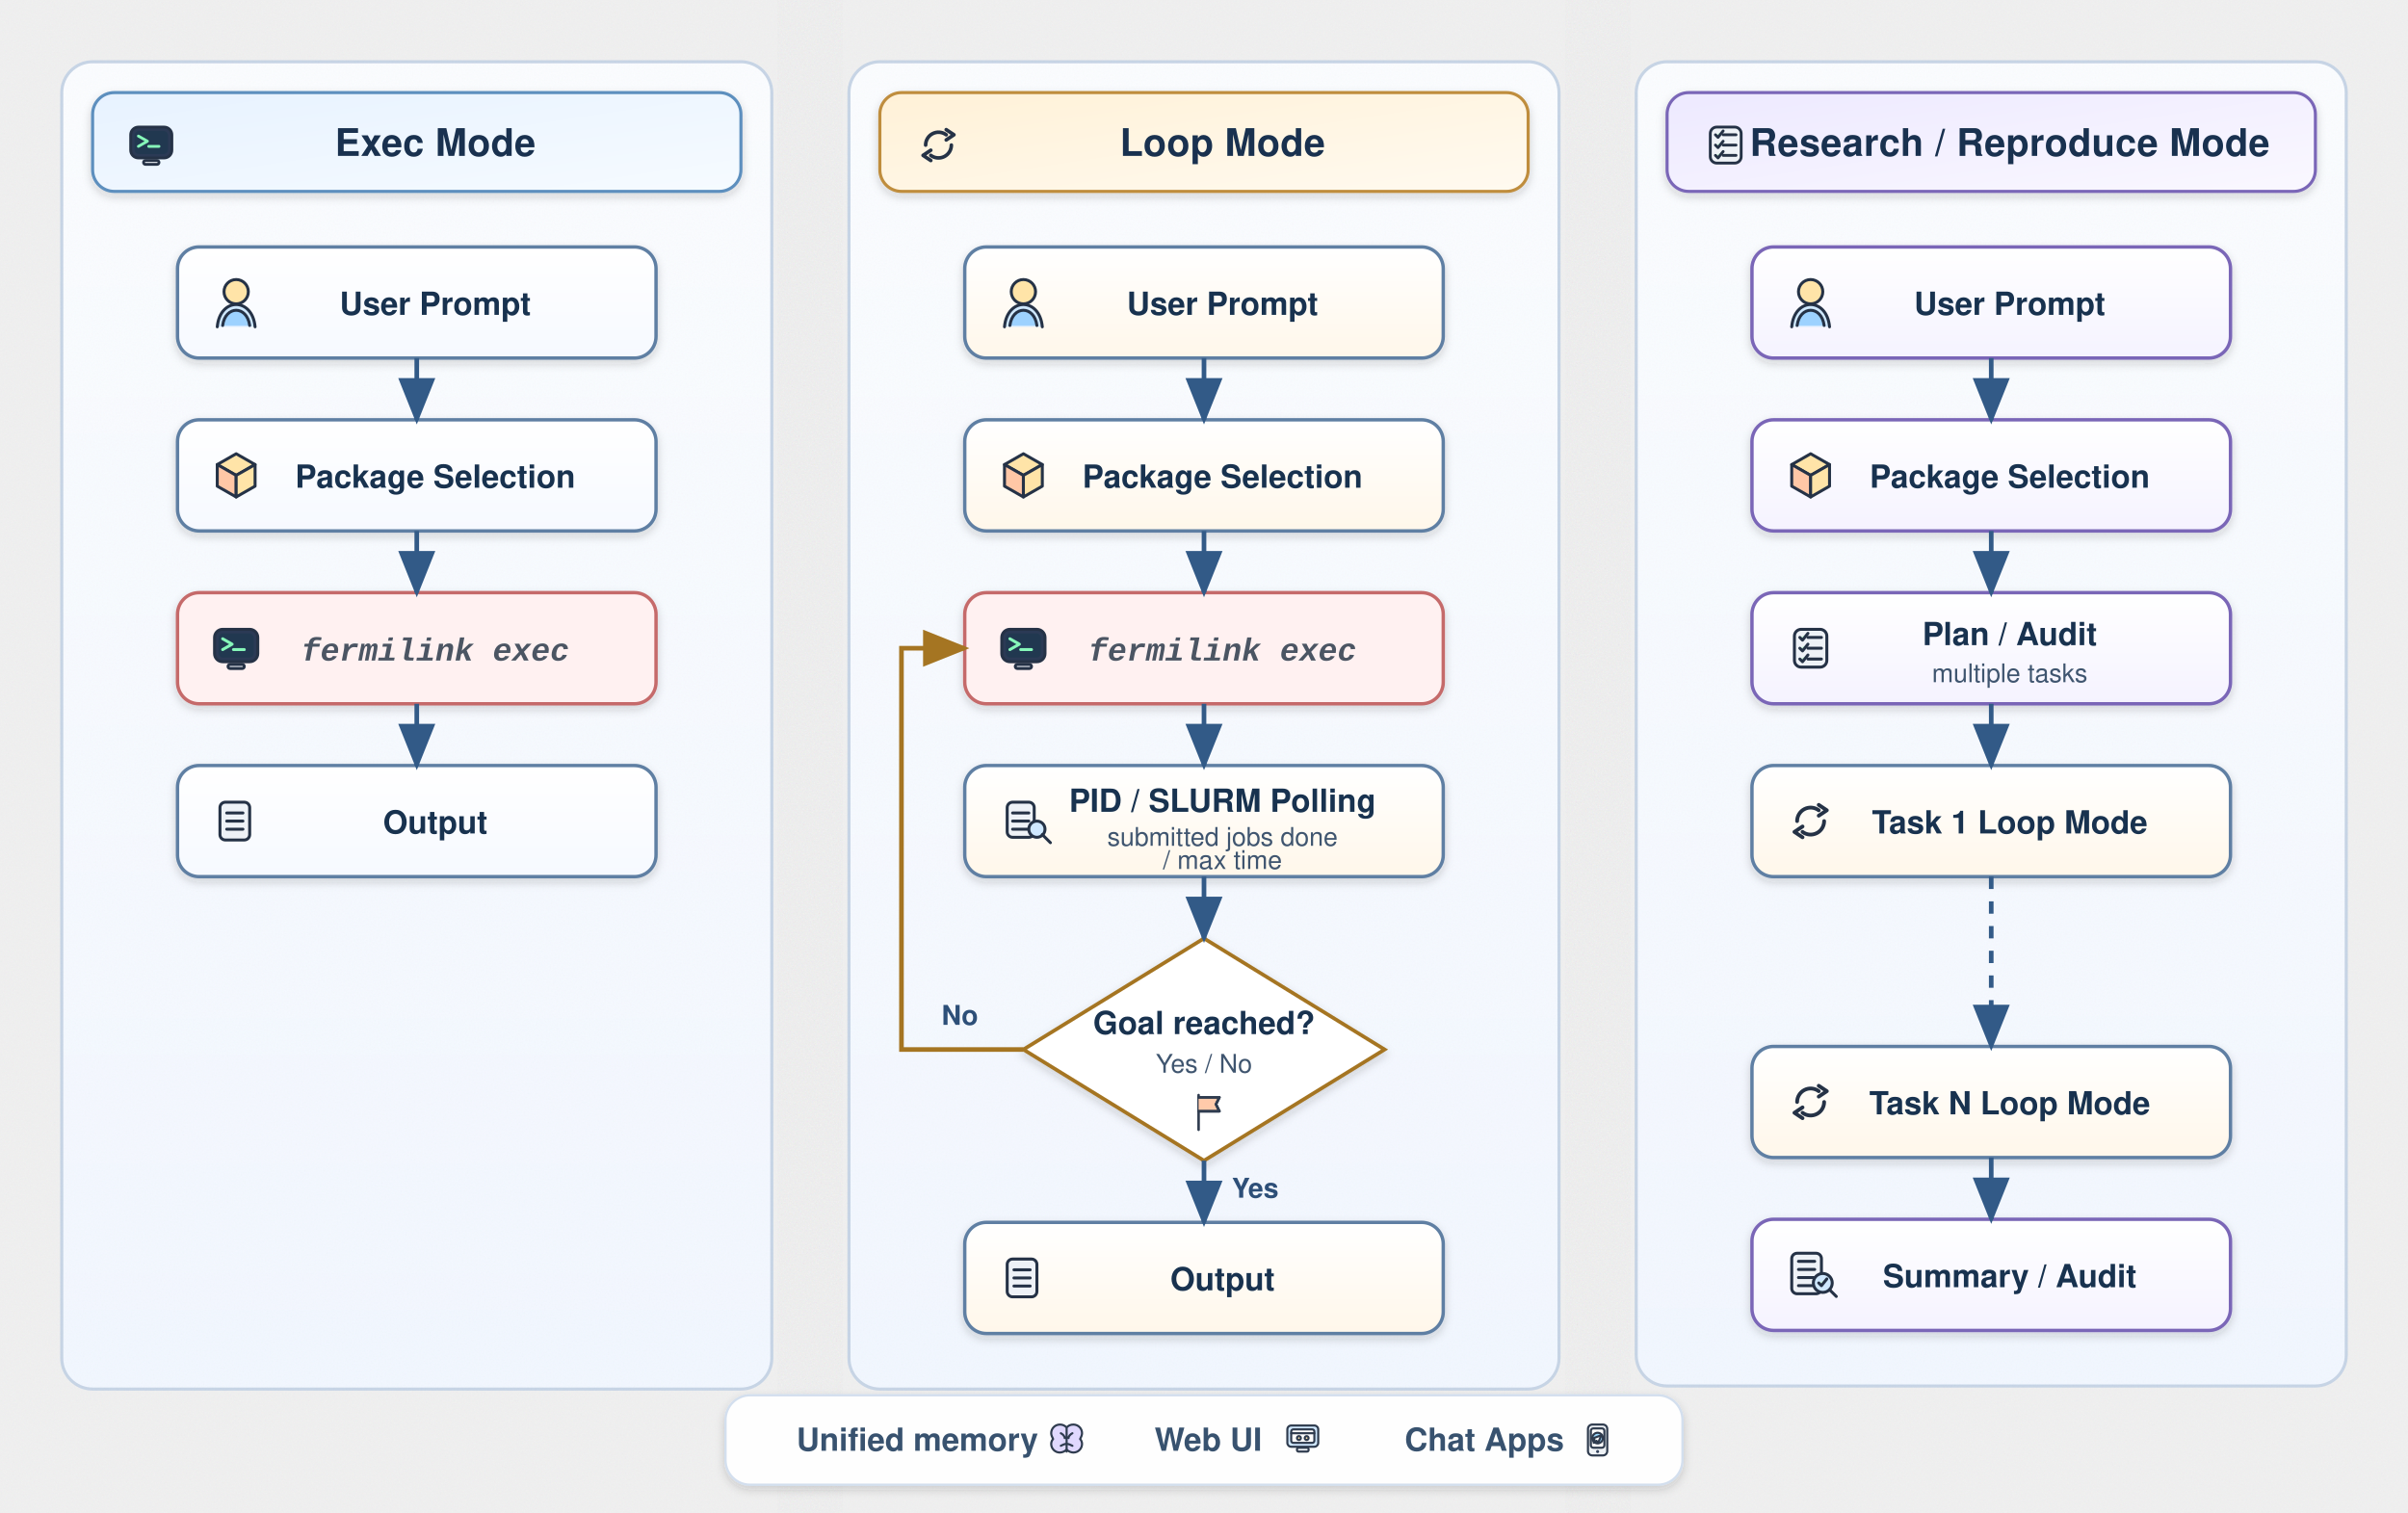
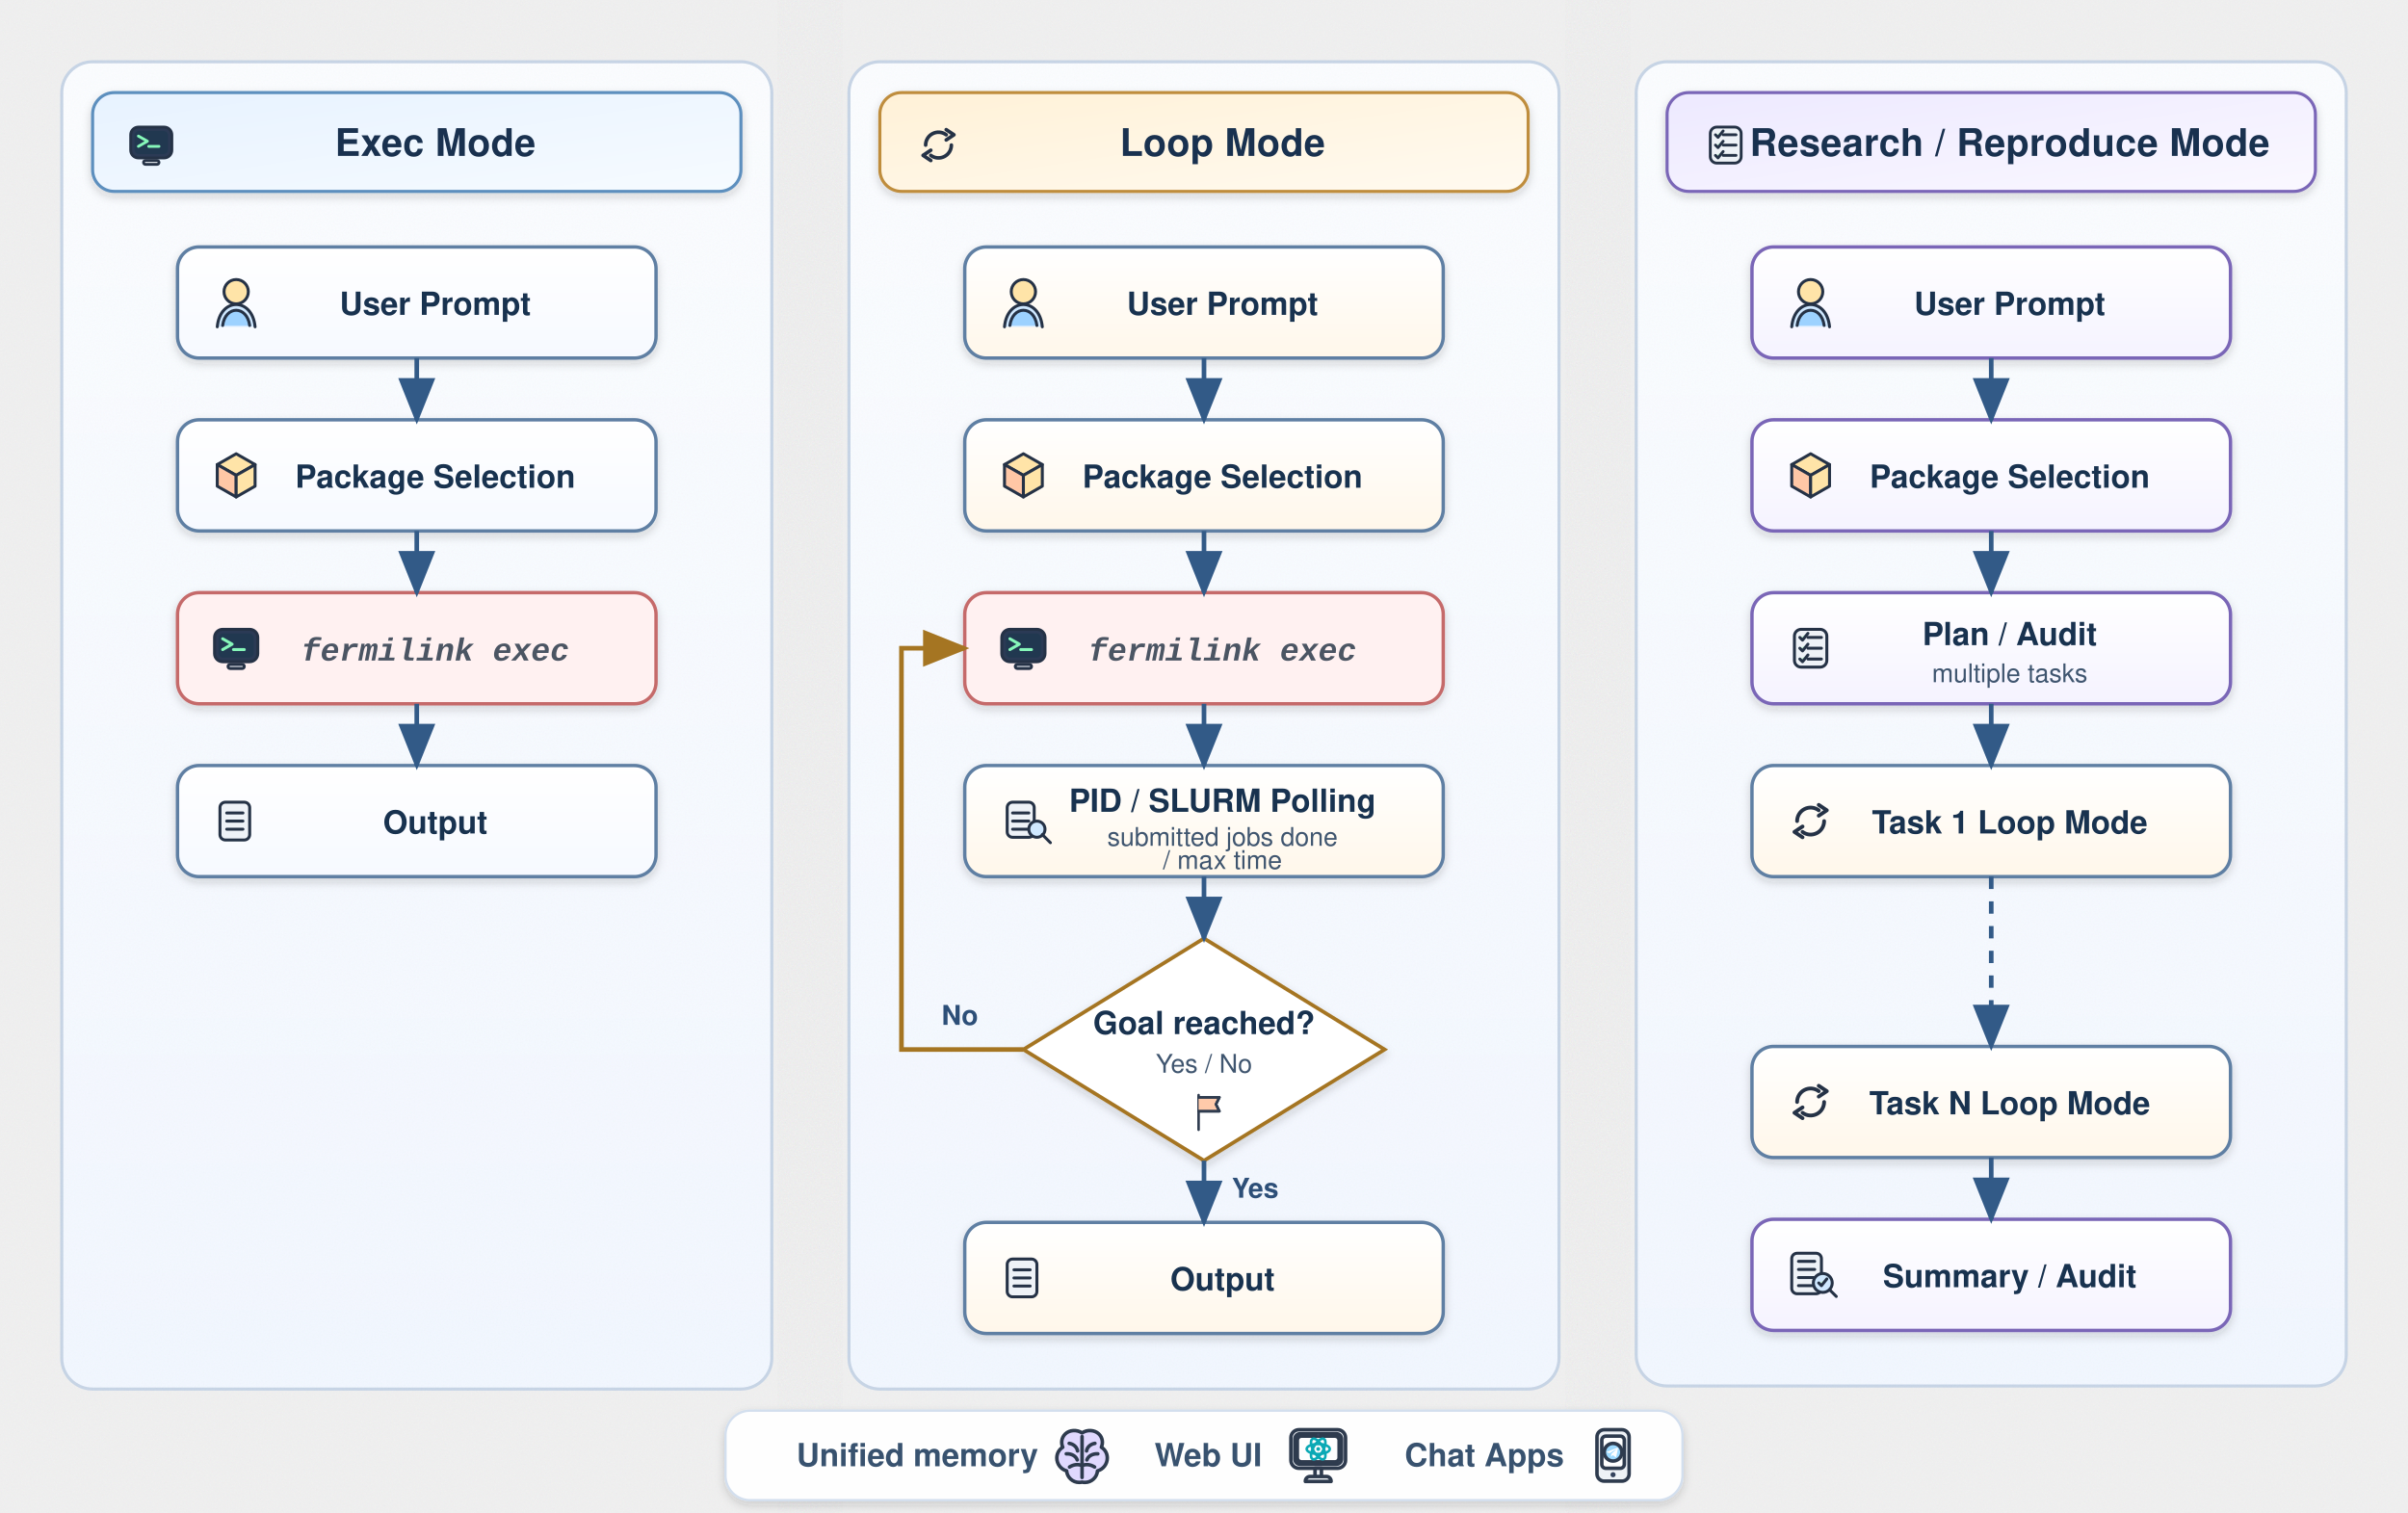
<svg xmlns="http://www.w3.org/2000/svg" width="1560" height="980" viewBox="0 0 1560 980" role="img" aria-labelledby="title desc">
  <defs>
    <linearGradient id="gradCol" x1="0" x2="0" y1="0" y2="1">
      <stop offset="0%" stop-color="#fbfdff" />
      <stop offset="100%" stop-color="#f2f7ff" />
    </linearGradient>
    <linearGradient id="gradExec" x1="0" x2="1" y1="0" y2="1">
      <stop offset="0%" stop-color="#e7f2ff" />
      <stop offset="100%" stop-color="#f6fbff" />
    </linearGradient>
    <linearGradient id="gradLoop" x1="0" x2="1" y1="0" y2="1">
      <stop offset="0%" stop-color="#fff1d7" />
      <stop offset="100%" stop-color="#fffaf0" />
    </linearGradient>
    <linearGradient id="gradRR" x1="0" x2="1" y1="0" y2="1">
      <stop offset="0%" stop-color="#ede9ff" />
      <stop offset="100%" stop-color="#faf8ff" />
    </linearGradient>
    <linearGradient id="gradNode" x1="0" x2="0" y1="0" y2="1">
      <stop offset="0%" stop-color="#ffffff" />
      <stop offset="100%" stop-color="#f6f9ff" />
    </linearGradient>
    <linearGradient id="gradNodeWarm" x1="0" x2="0" y1="0" y2="1">
      <stop offset="0%" stop-color="#ffffff" />
      <stop offset="100%" stop-color="#fff7ea" />
    </linearGradient>
    <linearGradient id="gradNodePurple" x1="0" x2="0" y1="0" y2="1">
      <stop offset="0%" stop-color="#ffffff" />
      <stop offset="100%" stop-color="#f5f3ff" />
    </linearGradient>
    <filter id="paper" x="-10%" y="-10%" width="120%" height="120%">
      <feTurbulence type="fractalNoise" baseFrequency="0.9" numOctaves="2" seed="4" result="noise" />
      <feColorMatrix in="noise" type="matrix" values="         1 0 0 0 0         0 1 0 0 0         0 0 1 0 0         0 0 0 0.06 0" result="noiseAlpha" />
      <feBlend in="SourceGraphic" in2="noiseAlpha" mode="multiply" />
    </filter>
    <filter id="shadow" x="-20%" y="-20%" width="140%" height="140%">
      <feDropShadow dx="0" dy="2.5" stdDeviation="3" flood-color="#1f2a37" flood-opacity="0.18" />
    </filter>
    <marker id="arrow" markerWidth="10" markerHeight="8" refX="9" refY="4" orient="auto">
      <path d="M0,0 L10,4 L0,8 Z" fill="#325a87" />
    </marker>
    <marker id="arrowLoop" markerWidth="10" markerHeight="8" refX="9" refY="4" orient="auto">
      <path d="M0,0 L10,4 L0,8 Z" fill="#a57522" />
    </marker>
    <style>
      .col { fill: url(#gradCol); stroke: #c8d5e6; stroke-width: 2; rx: 20; filter: url(#paper); }
      .headExec { fill: url(#gradExec); stroke: #5d8fbe; stroke-width: 2; rx: 14; filter: url(#shadow); }
      .headLoop { fill: url(#gradLoop); stroke: #bf8d3e; stroke-width: 2; rx: 14; filter: url(#shadow); }
      .headRR { fill: url(#gradRR); stroke: #7a66b7; stroke-width: 2; rx: 14; filter: url(#shadow); }
      .headTxt { font: 800 24.67px Helvetica, Arial, sans-serif; fill: #19314f; letter-spacing: 0.2px; }
      .node { fill: url(#gradNode); stroke: #5f7fa3; stroke-width: 2.2; rx: 14; filter: url(#shadow); }
      .nodeWarm { fill: url(#gradNodeWarm); }
      .nodePurple { fill: url(#gradNodePurple); stroke: #7a66b7; }
      .nodeExec { fill: #fff1f1; stroke: #c56a6a; }
      .nodeTxt { font: 700 20.67px Helvetica, Arial, sans-serif; fill: #18324f; }
      .cmd { font: italic 700 20.67px "Courier New", Courier, monospace; fill: #4b5563; }
      .small { font: 500 16.67px Helvetica, Arial, sans-serif; fill: #3f556f; }
      .decision { fill: #ffffff; stroke: #a57522; stroke-width: 2.4; filter: url(#shadow); }
      .arr { stroke: #325a87; stroke-width: 3; fill: none; marker-end: url(#arrow); }
      .arrSkip { stroke: #325a87; stroke-width: 3; fill: none; marker-end: url(#arrow); stroke-dasharray: 8 8; }
      .arrLoop { stroke: #a57522; stroke-width: 3; fill: none; marker-end: url(#arrowLoop); }
      .yn { font: 700 17.67px Helvetica, Arial, sans-serif; fill: #2d4f78; }

      /* Icon palette */
      .iStroke { stroke: #253246; stroke-width: 2.2; stroke-linecap: round; stroke-linejoin: round; }
      .iBlue { fill: #cfe8ff; }
      .iBlue2 { fill: #9dd2ff; }
      .iGreen { fill: #c9f2d8; }
      .iYellow { fill: #ffe4a8; }
      .iOrange { fill: #ffc7a6; }
      .iPurple { fill: #dfd7ff; }
      .iGray { fill: #eef2f7; }
      .iDark { fill: #2b3a55; }
      .iWhite { fill: #ffffff; }
      .iTeleBlue { fill: #98d8ff; }
      .iTermGreen { stroke: #63e89f; }
      .iTermMint { stroke: #86f7b9; }
      .iLoopBold { stroke-width: 2.8; }
      .iTick { stroke: #2f9d58; stroke-width: 2.4; stroke-linecap: round; stroke-linejoin: round; fill: none; }
      .legendTxt { font: 700 20.67px Helvetica, Arial, sans-serif; fill: #2f4b69; }
    </style>
    <symbol id="icon-user" viewBox="0 0 48 48">
      <circle cx="24" cy="16" r="9" class="iYellow iStroke" />
      <path d="M10 42c2-22 26-22 28 0" class="iBlue iStroke" />
      <path d="M14 41c2-15 18-15 20 0" class="iBlue2 iStroke" />
    </symbol>
    <symbol id="icon-package" viewBox="0 0 48 48">
      <path d="M24 8 L38 16 L24 24 L10 16 Z" class="iYellow iStroke" />
      <path d="M10 16 L10 32 L24 40 L24 24 Z" class="iOrange iStroke" />
      <path d="M38 16 L38 32 L24 40 L24 24 Z" class="iYellow iStroke" />
    </symbol>
    <symbol id="icon-terminal" viewBox="0 0 48 48">
      <rect x="8" y="10" width="32" height="24" rx="6" class="iDark iStroke" />
      <rect x="11" y="13" width="26" height="18" rx="3.5" fill="#213850" />
      <path d="M14 17 L21 21 L14 25" class="iStroke iTermMint" fill="none" />
      <path d="M22 25 H30" class="iStroke iTermMint" fill="none" />
      <rect x="18" y="36" width="12" height="3" rx="1.5" class="iGray iStroke" />
    </symbol>
    <symbol id="icon-routing" viewBox="0 0 48 48">
      <circle cx="14" cy="18" r="5" class="iBlue iStroke" />
      <circle cx="34" cy="16" r="5" class="iPurple iStroke" />
      <circle cx="26" cy="34" r="5" class="iGreen iStroke" />
      <path d="M18 18 L29 16" class="iStroke" fill="none" />
      <path d="M16 22 L24 30" class="iStroke" fill="none" />
      <path d="M32 20 L28 29" class="iStroke" fill="none" />
    </symbol>
    <symbol id="icon-memory" viewBox="0 0 48 48">
      <path d="M15 16c0-6 18-6 18 0v16c0 6-18 6-18 0z" class="iBlue iStroke" />
      <path d="M15 22h18" class="iStroke" fill="none" />
      <path d="M15 28h18" class="iStroke" fill="none" />
      <path d="M22 10c2-3 8-3 10 0" class="iPurple iStroke" />
    </symbol>
    <symbol id="icon-output" viewBox="0 0 48 48">
      <rect x="12" y="10" width="22" height="28" rx="4" class="iGray iStroke" />
      <path d="M17 18h12M17 24h12M17 30h12" class="iStroke" fill="none" />
    </symbol>
    <symbol id="icon-poll" viewBox="0 0 48 48">
      <rect x="12" y="10" width="20" height="26" rx="4" class="iGray iStroke" />
      <path d="M16 18h12M16 24h12M16 30h12" class="iStroke" fill="none" />
      <circle cx="34" cy="30" r="6" class="iBlue iStroke" />
      <path d="M38 34l6 6" class="iStroke" fill="none" />
    </symbol>
    <symbol id="icon-plan" viewBox="0 0 48 48">
      <rect x="12" y="10" width="24" height="28" rx="5" class="iGray iStroke" />
      <path d="M22 16h10M22 24h10M22 32h10" class="iStroke" fill="none" />
      <path d="M16 16l2 2 4-5" class="iGreen iStroke" />
      <path d="M16 24l2 2 4-5" class="iGreen iStroke" />
      <path d="M16 32l2 2 4-5" class="iGreen iStroke" />
    </symbol>
    <symbol id="icon-loop" viewBox="0 0 48 48">
      <path d="M14 24 A10 10 0 0 1 30 16" class="iStroke iLoopBold" fill="none" />
      <path d="M30 12 L36 16 L30 20" class="iStroke iLoopBold" fill="none" />
      <path d="M34 24 A10 10 0 0 1 18 32" class="iStroke iLoopBold" fill="none" />
      <path d="M18 28 L12 32 L18 36" class="iStroke iLoopBold" fill="none" />
    </symbol>
    <symbol id="icon-summary" viewBox="0 0 48 48">
      <rect x="10" y="8" width="22" height="30" rx="4" class="iGray iStroke" />
      <path d="M15 14h12" class="iPurple iStroke" />
      <path d="M15 20h12M15 26h12M15 32h10" class="iStroke" fill="none" />
      <circle cx="33" cy="30" r="7" class="iBlue iStroke" />
      <path d="M30 30l2 2 4-5" class="iGreen iStroke" />
      <path d="M38 35l5 5" class="iStroke" fill="none" />
    </symbol>
    <symbol id="icon-brain" viewBox="0 0 48 48">
-       <path d="M24 11c2-2 4-3 7-3 5 0 9 4 9 9 0 2-1 4-2 6 1 1 2 3 2 5 0 5-4 9-9 9-2 0-5-1-7-3-2 2-5 3-7 3-5 0-9-4-9-9 0-2 1-4 2-5-1-2-2-4-2-6 0-5 4-9 9-9 3 0 5 1 7 3z" class="iPurple iStroke" />
-       <path d="M24 12v24M18 17c2 1 4 3 4 5M30 17c-2 1-4 3-4 5M18 30c2-1 4-2 6-2M30 30c-2-1-4-2-6-2" class="iStroke" fill="none" />
-     </symbol>
-     <symbol id="icon-yes" viewBox="0 0 48 48">
-       <circle cx="24" cy="24" r="12" class="iGreen iStroke" />
-       <path d="M18 24l4 4 8-9" class="iTick" />
+       <path d="M24 10        C20.8 7.8 16.2 8.1 13.6 10.6        C11.2 12.9 10.8 16.2 12.0 18.9        C9.7 20.3 8.3 22.8 8.3 25.6        C8.3 29.4 10.9 32.7 14.4 33.6        C14.7 37.6 18.1 40.8 22.2 40.8        C23.0 40.8 23.6 40.7 24.0 40.6        C24.4 40.7 25.0 40.8 25.8 40.8        C29.9 40.8 33.3 37.6 33.6 33.6        C37.1 32.7 39.7 29.4 39.7 25.6        C39.7 22.8 38.3 20.3 36.0 18.9        C37.2 16.2 36.8 12.9 34.4 10.6        C31.8 8.1 27.2 7.8 24 10        Z" class="iPurple iStroke" fill="none" />
+       <path d="M24 12.3v25.4" class="iStroke" fill="none" />
+       <path d="M16 16.5c2.6.4 4.8 2.2 5.2 4.7" class="iStroke" fill="none" />
+       <path d="M32 16.5c-2.6.4-4.8 2.2-5.2 4.7" class="iStroke" fill="none" />
+       <path d="M14.2 23c3.2-.2 6.0 1.4 6.8 3.8" class="iStroke" fill="none" />
+       <path d="M33.8 23c-3.2-.2-6.0 1.4-6.8 3.8" class="iStroke" fill="none" />
+       <path d="M16.2 31.2c2.6-1.6 5.2-1.9 7.8-.9" class="iStroke" fill="none" />
+       <path d="M31.8 31.2c-2.6-1.6-5.2-1.9-7.8-.9" class="iStroke" fill="none" />
    </symbol>
    <symbol id="icon-web" viewBox="0 0 48 48">
-       <rect x="8" y="9" width="32" height="22" rx="4" class="iBlue iStroke" />
-       <rect x="12" y="13" width="24" height="14" rx="2.2" class="iWhite iStroke" />
-       <path d="M12 17h24" class="iStroke" fill="none" />
-       <circle cx="20" cy="22" r="2" class="iYellow iStroke" />
-       <circle cx="28" cy="22" r="2" class="iYellow iStroke" />
-       <rect x="18" y="32" width="12" height="4" rx="1.5" class="iGray iStroke" />
+       <rect x="7" y="8" width="34" height="24" rx="5" class="iGray iStroke" />
+       <rect x="9.5" y="10.5" width="29" height="19" rx="3.2" class="iBlue iStroke" />
+       <rect x="11" y="12" width="26" height="16" rx="2.6" class="iWhite iStroke" />
+       <circle cx="24" cy="11.2" r="0.8" class="iDark" />
+       <g fill="none" stroke="#00A6B2" stroke-width="1.6" stroke-linecap="round" stroke-linejoin="round">
+         <ellipse cx="24" cy="20" rx="7.2" ry="3.1" />
+         <ellipse cx="24" cy="20" rx="7.2" ry="3.1" transform="rotate(60 24 20)" />
+         <ellipse cx="24" cy="20" rx="7.2" ry="3.1" transform="rotate(120 24 20)" />
+         <circle cx="24" cy="20" r="1.2" fill="#00A6B2" stroke="none" />
+       </g>
+       <path d="M22 32h4v4.2c0 1-0.8 1.8-1.8 1.8h-0.4c-1 0-1.8-0.8-1.8-1.8V32z" class="iGray iStroke" />
+       <path d="M16 40c0-1.6 1.3-2.9 2.9-2.9h10.2c1.6 0 2.9 1.3 2.9 2.9v0.2H16z" class="iGray iStroke" />
    </symbol>
    <symbol id="icon-phone-telegram" viewBox="0 0 48 48">
      <rect x="14" y="8" width="20" height="32" rx="4.5" class="iGray iStroke" />
      <rect x="17" y="12" width="14" height="20" rx="2.5" class="iWhite iStroke" />
      <circle cx="24" cy="36" r="1.6" class="iDark" />
      <circle cx="24" cy="22" r="5.5" class="iTeleBlue iStroke" />
-       <path d="M20 22l8-3-3.5 8-1.6-2.1-2.9 2 .7-3.1z" class="iWhite iStroke" />
+       <g transform="matrix(0.25 0 0 0.25 19.6 18.2)">
+         <path class="iWhite" d="M29.919 6.163l-4.225 19.925c-0.319 1.406-1.15 1.756-2.331 1.094l-6.438-4.744-3.106 2.988c-0.344 0.344-0.631 0.631-1.294 0.631l0.463-6.556 11.931-10.781c0.519-0.462-0.113-0.719-0.806-0.256l-14.75 9.288-6.35-1.988c-1.381-0.431-1.406-1.381 0.288-2.044l24.837-9.569c1.15-0.431 2.156 0.256 1.781 2.013z" />
+       </g>
    </symbol>
    <symbol id="icon-flag" viewBox="0 0 48 48">
      <path d="M14 40V10" class="iStroke" fill="none" />
      <path d="M14 12h18l-3 6 3 6H14" class="iOrange iStroke" />
      <path d="M14 12h18l-3 6 3 6H14" class="iStroke" fill="none" />
    </symbol>
  </defs>
  <rect x="40" y="40" width="460" height="860" class="col" />
  <rect x="550" y="40" width="460" height="860" class="col" />
  <rect x="1060" y="40" width="460" height="858" class="col" />
  <rect x="60" y="60" width="420" height="64" class="headExec" />
  <use href="#icon-terminal" x="78" y="74" width="40" height="40" />
  <text x="282" y="101" text-anchor="middle" class="headTxt">Exec Mode</text>
  <rect x="570" y="60" width="420" height="64" class="headLoop" />
  <use href="#icon-loop" x="588" y="74" width="40" height="40" />
  <text x="792" y="101" text-anchor="middle" class="headTxt">Loop Mode</text>
  <rect x="1080" y="60" width="420" height="64" class="headRR" />
  <use href="#icon-plan" x="1098" y="74" width="40" height="40" />
  <text x="1302" y="101" text-anchor="middle" class="headTxt">Research / Reproduce Mode</text>
  <rect x="115" y="160" width="310" height="72" class="node" />
  <use href="#icon-user" x="132" y="175" width="42" height="42" />
  <text x="282" y="204" text-anchor="middle" class="nodeTxt">User Prompt</text>
  <rect x="115" y="272" width="310" height="72" class="node" />
  <use href="#icon-package" x="132" y="287" width="42" height="42" />
  <text x="282" y="316" text-anchor="middle" class="nodeTxt">Package Selection</text>
  <rect x="115" y="384" width="310" height="72" class="node nodeExec" />
  <use href="#icon-terminal" x="132" y="399" width="42" height="42" />
  <text x="282" y="428" text-anchor="middle" class="cmd">fermilink exec</text>
  <rect x="115" y="496" width="310" height="72" class="node" />
  <use href="#icon-output" x="132" y="511" width="42" height="42" />
  <text x="282" y="540" text-anchor="middle" class="nodeTxt">Output</text>
  <path d="M270 232 L270 272" class="arr" />
  <path d="M270 344 L270 384" class="arr" />
  <path d="M270 456 L270 496" class="arr" />
  <rect x="625" y="160" width="310" height="72" class="node nodeWarm" />
  <use href="#icon-user" x="642" y="175" width="42" height="42" />
  <text x="792" y="204" text-anchor="middle" class="nodeTxt">User Prompt</text>
  <rect x="625" y="272" width="310" height="72" class="node nodeWarm" />
  <use href="#icon-package" x="642" y="287" width="42" height="42" />
  <text x="792" y="316" text-anchor="middle" class="nodeTxt">Package Selection</text>
  <rect x="625" y="384" width="310" height="72" class="node nodeExec" />
  <use href="#icon-terminal" x="642" y="399" width="42" height="42" />
  <text x="792" y="428" text-anchor="middle" class="cmd">fermilink exec</text>
  <rect x="625" y="496" width="310" height="72" class="node nodeWarm" />
  <use href="#icon-poll" x="642" y="511" width="42" height="42" />
  <text x="792" y="526" text-anchor="middle" class="nodeTxt">PID / SLURM Polling</text>
  <text x="792" y="548" text-anchor="middle" class="small">submitted jobs done</text>
  <text x="792" y="563" text-anchor="middle" class="small">/ max time</text>
  <polygon points="780,608 897,680 780,752 663,680" class="decision" />
  <text x="780" y="670" text-anchor="middle" class="nodeTxt">Goal reached?</text>
  <text x="780" y="695" text-anchor="middle" class="small">Yes / No</text>
  <use href="#icon-flag" x="766" y="702" width="36" height="36" opacity="0.95" />
  <rect x="625" y="792" width="310" height="72" class="node nodeWarm" />
  <use href="#icon-output" x="642" y="807" width="42" height="42" />
  <text x="792" y="836" text-anchor="middle" class="nodeTxt">Output</text>
  <path d="M780 232 L780 272" class="arr" />
  <path d="M780 344 L780 384" class="arr" />
  <path d="M780 456 L780 496" class="arr" />
  <path d="M780 568 L780 608" class="arr" />
  <path d="M780 752 L780 792" class="arr" />
  <text x="798" y="776" class="yn">Yes</text>
  <path d="M663 680 L584 680 L584 420 L625 420" class="arrLoop" />
  <text x="610" y="664" class="yn">No</text>
  <rect x="1135" y="160" width="310" height="72" class="node nodePurple" />
  <use href="#icon-user" x="1152" y="175" width="42" height="42" />
  <text x="1302" y="204" text-anchor="middle" class="nodeTxt">User Prompt</text>
  <rect x="1135" y="272" width="310" height="72" class="node nodePurple" />
  <use href="#icon-package" x="1152" y="287" width="42" height="42" />
  <text x="1302" y="316" text-anchor="middle" class="nodeTxt">Package Selection</text>
  <rect x="1135" y="384" width="310" height="72" class="node nodePurple" />
  <use href="#icon-plan" x="1152" y="399" width="42" height="42" />
  <text x="1302" y="418" text-anchor="middle" class="nodeTxt">Plan / Audit</text>
  <text x="1302" y="442" text-anchor="middle" class="small">multiple tasks</text>
  <rect x="1135" y="496" width="310" height="72" class="node nodeWarm" />
  <use href="#icon-loop" x="1152" y="511" width="42" height="42" />
  <text x="1302" y="540" text-anchor="middle" class="nodeTxt">Task 1 Loop Mode</text>
  <rect x="1135" y="678" width="310" height="72" class="node nodeWarm" />
  <use href="#icon-loop" x="1152" y="693" width="42" height="42" />
  <text x="1302" y="722" text-anchor="middle" class="nodeTxt">Task N Loop Mode</text>
  <rect x="1135" y="790" width="310" height="72" class="node nodePurple" />
  <use href="#icon-summary" x="1152" y="805" width="42" height="42" />
  <text x="1302" y="834" text-anchor="middle" class="nodeTxt">Summary / Audit</text>
  <path d="M1290 232 L1290 272" class="arr" />
  <path d="M1290 344 L1290 384" class="arr" />
  <path d="M1290 456 L1290 496" class="arr" />
  <path d="M1290 568 L1290 678" class="arrSkip" />
  <path d="M1290 750 L1290 790" class="arr" />
  <g opacity="0.95">
-     <rect x="470" y="904" width="620" height="58" rx="16" fill="#ffffff" stroke="#d2deee" stroke-width="1.5" filter="url(#shadow)" />
-     <text x="516" y="940" class="legendTxt">Unified memory</text>
-     <use href="#icon-brain" x="676" y="918" width="30" height="30" />
-     <text x="748" y="940" class="legendTxt">Web UI</text>
-     <use href="#icon-web" x="829" y="918" width="30" height="30" />
-     <text x="910" y="940" class="legendTxt">Chat Apps</text>
-     <use href="#icon-phone-telegram" x="1020" y="918" width="30" height="30" />
+     <rect x="470" y="914" width="620" height="58" rx="16" fill="#ffffff" stroke="#d2deee" stroke-width="1.5" filter="url(#shadow)" />
+     <text x="516" y="950" class="legendTxt">Unified memory</text>
+     <use href="#icon-brain" x="676" y="918" width="50" height="50" />
+     <text x="748" y="950" class="legendTxt">Web UI</text>
+     <use href="#icon-web" x="829" y="918" width="50" height="50" />
+     <text x="910" y="950" class="legendTxt">Chat Apps</text>
+     <use href="#icon-phone-telegram" x="1020" y="918" width="50" height="50" />
  </g>
</svg>
